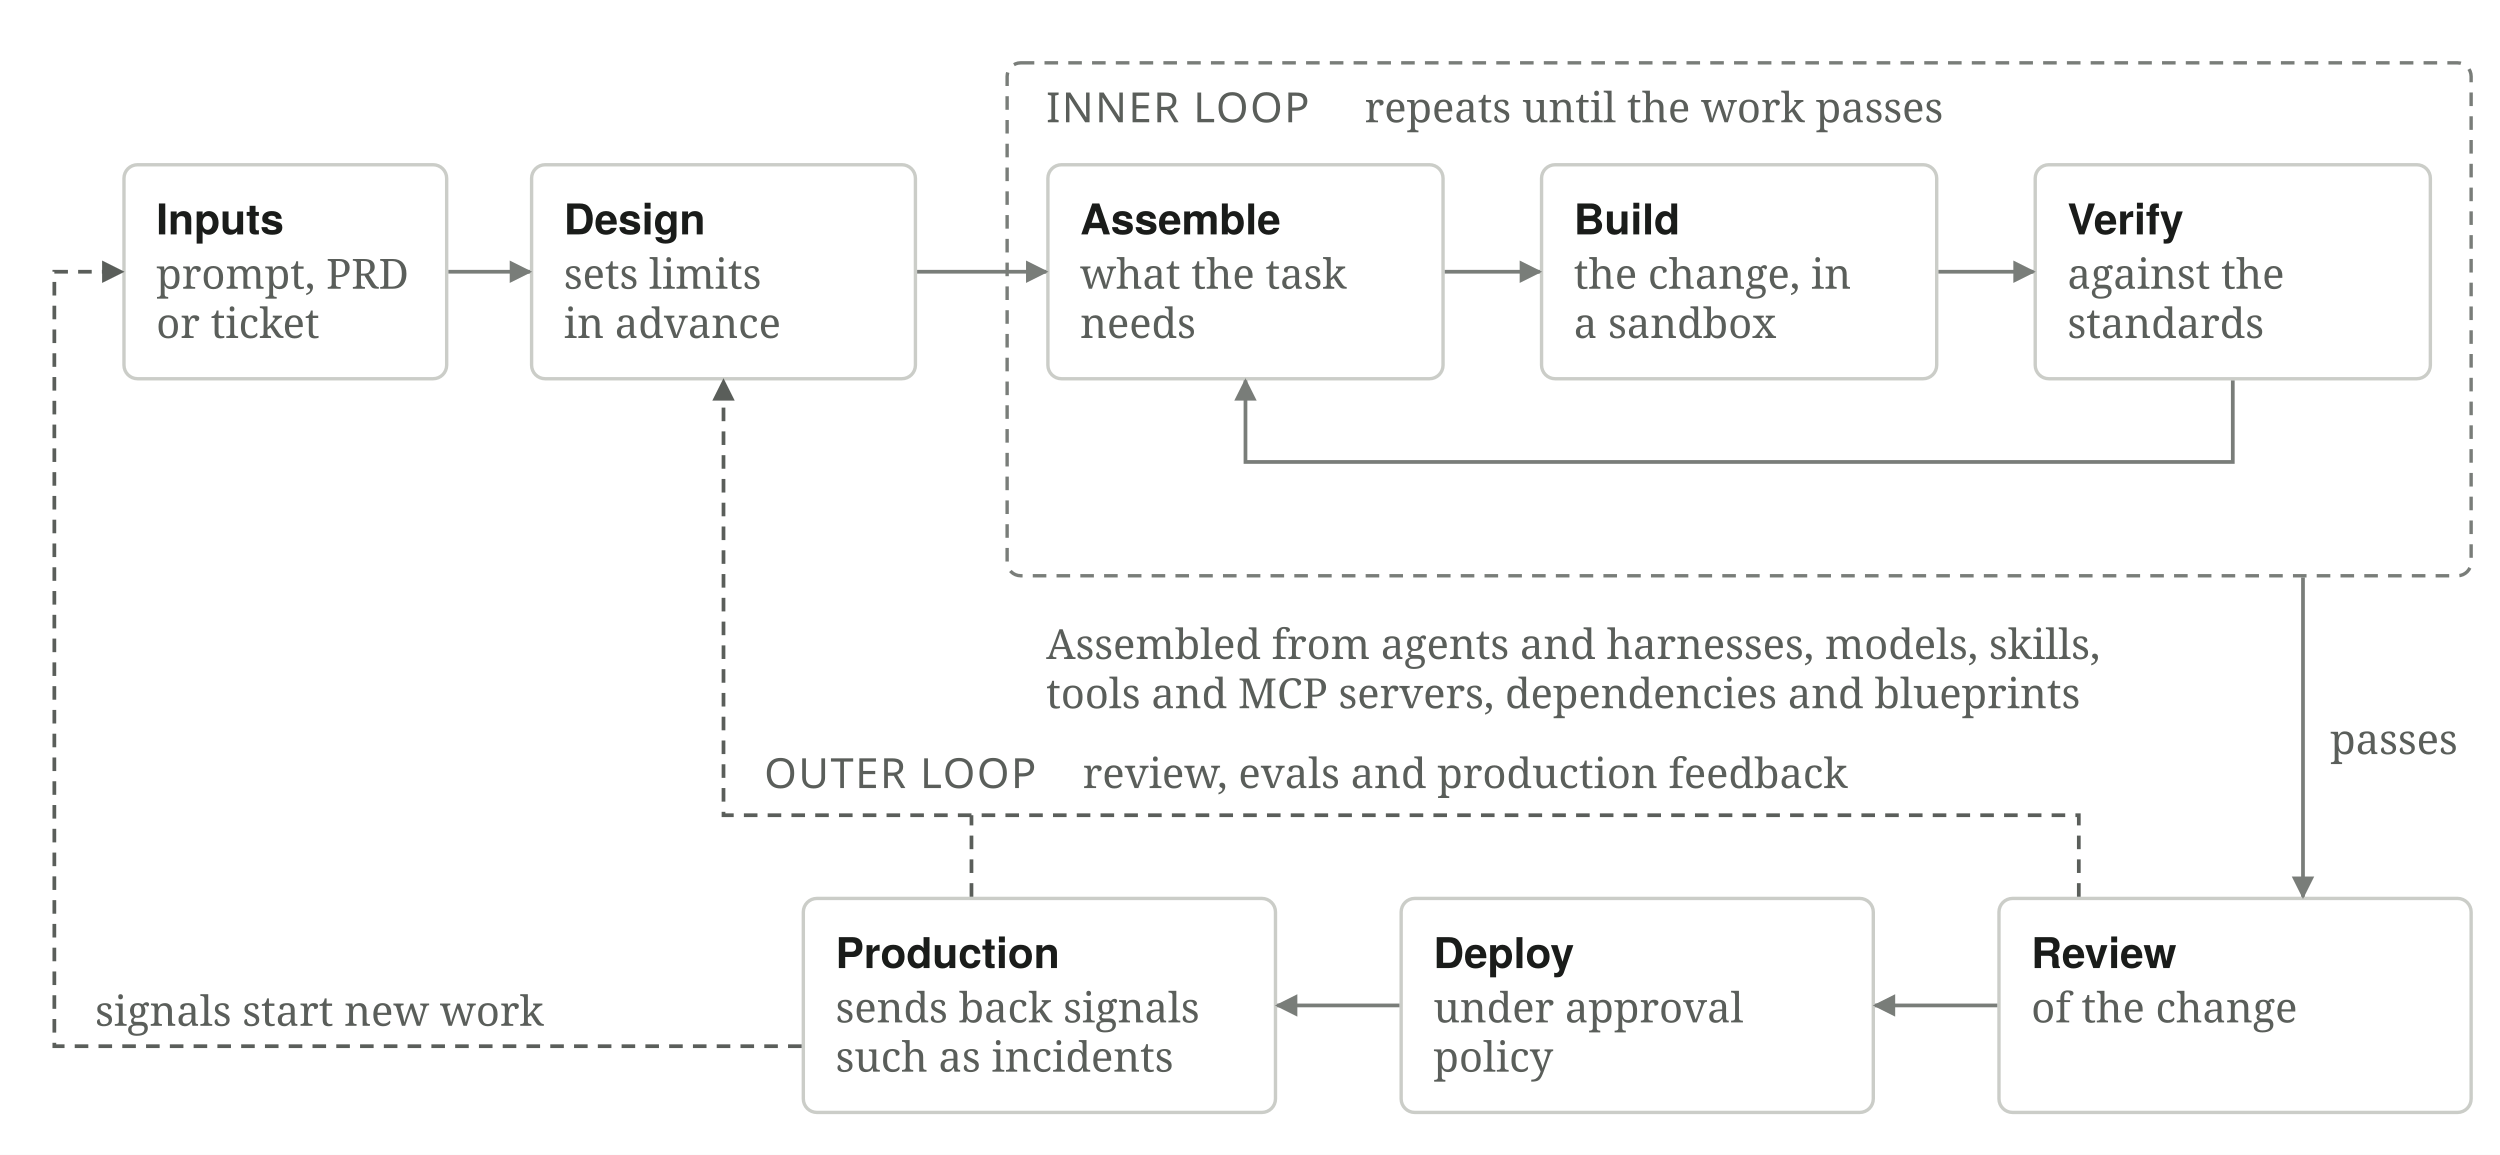
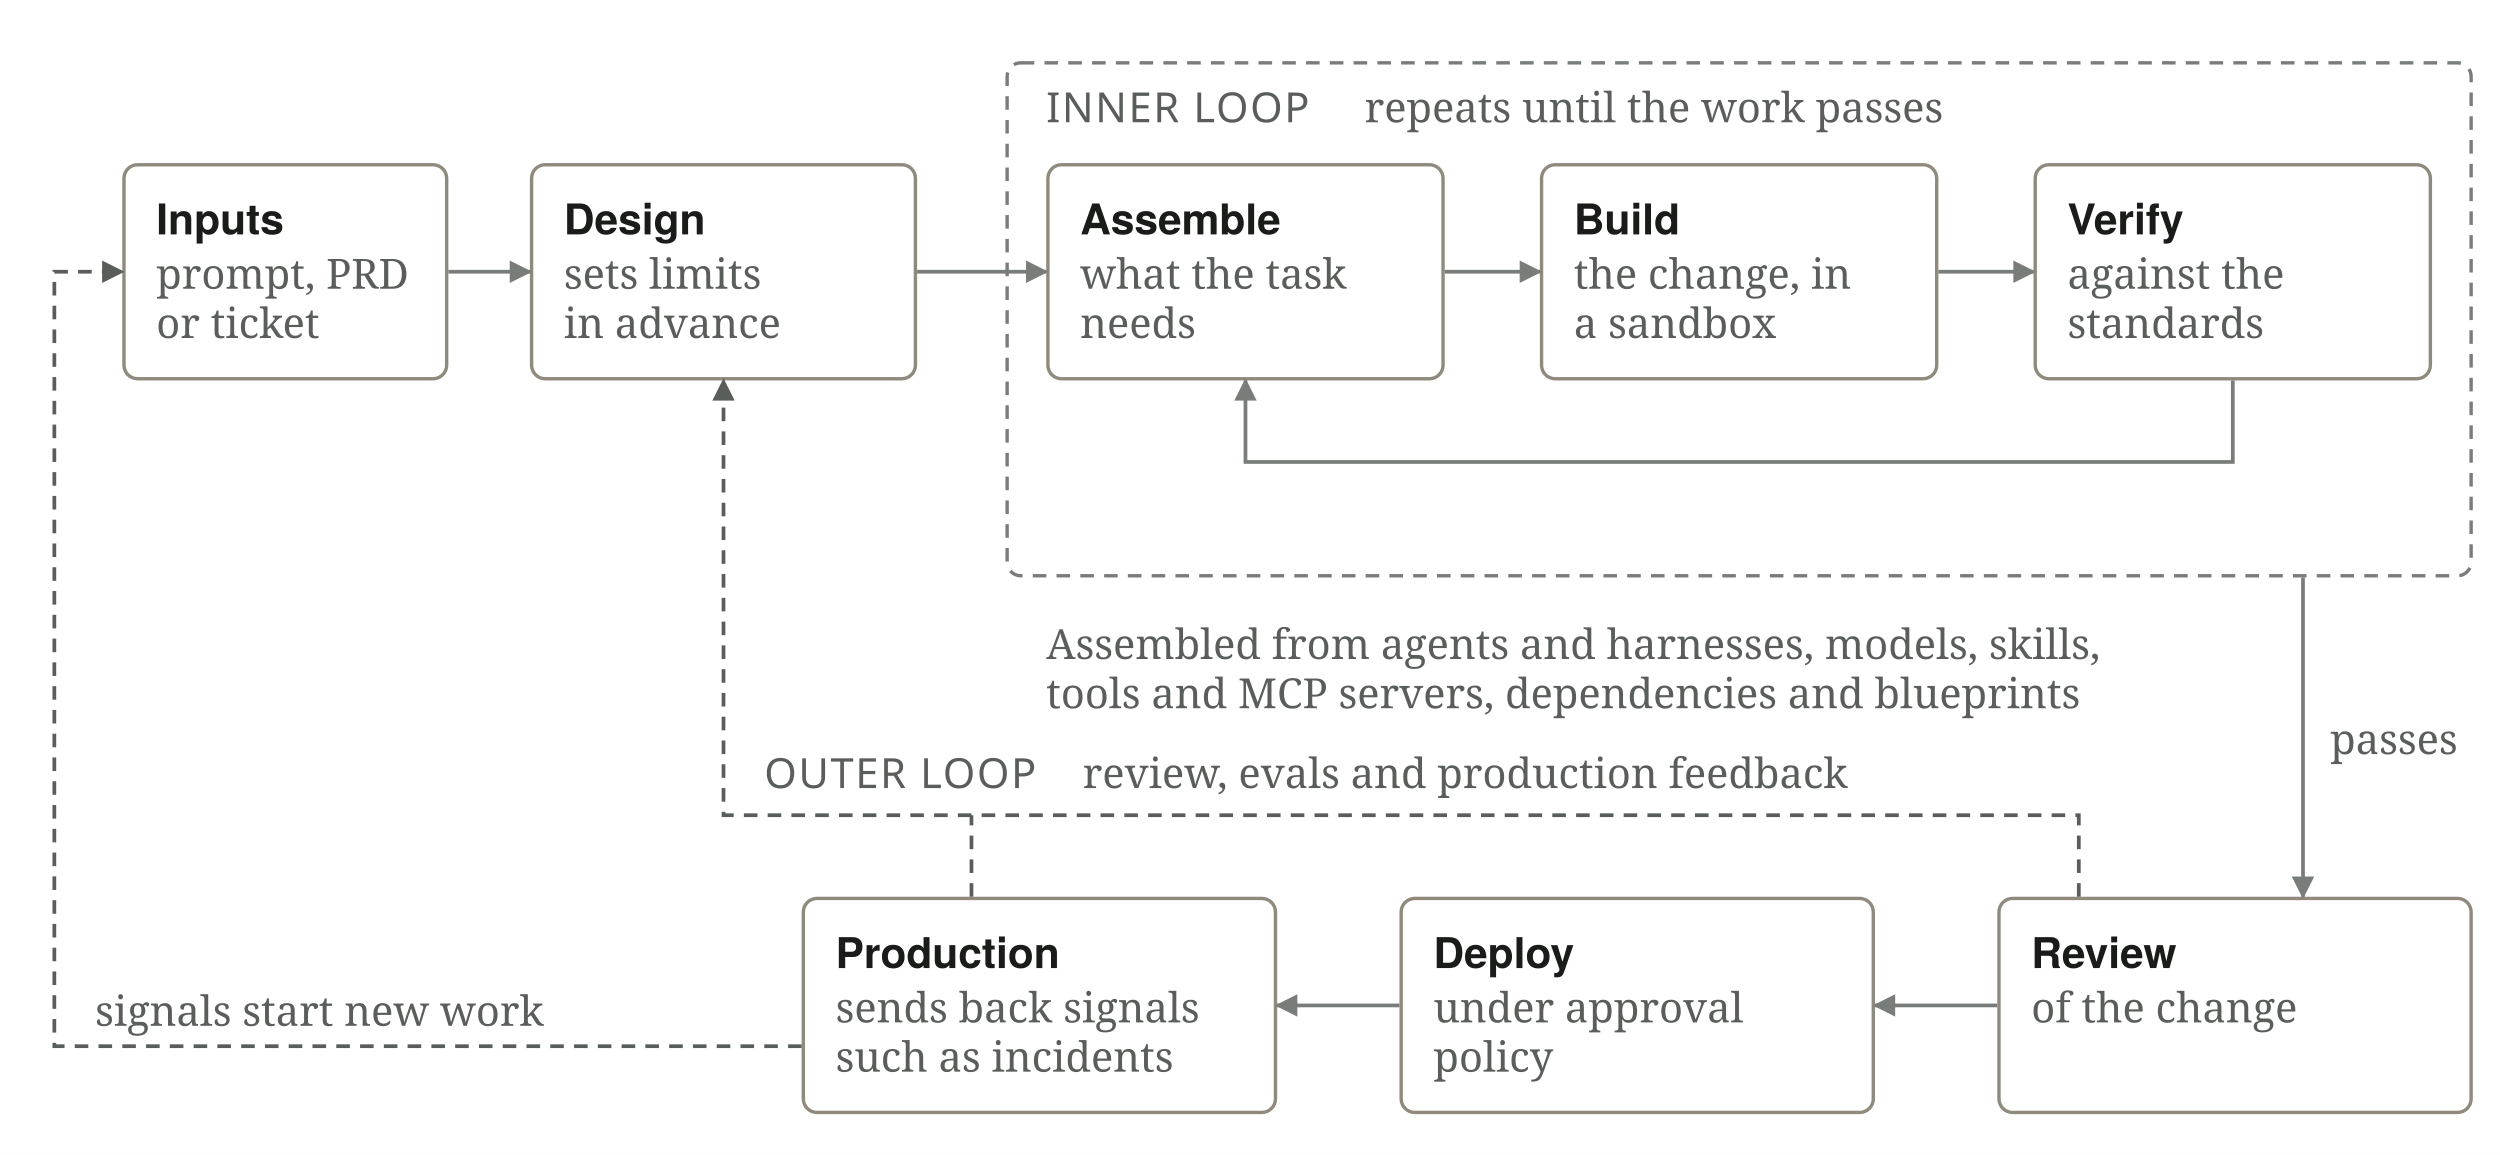
<svg xmlns="http://www.w3.org/2000/svg" viewBox="0 0 736 340" width="736" height="340" role="img" aria-labelledby="sf1-t sf1-d">
  <rect width="736" height="340" fill="#FFFFFF" />
  <defs>
    <marker id="sf1-a" viewBox="0 0 10 10" refX="9" refY="5" markerWidth="6" markerHeight="6" orient="auto-start-reverse">
      <path d="M0 0 L10 5 L0 10 z" fill="#797D79" />
    </marker>
    <marker id="sf1-g" viewBox="0 0 10 10" refX="9" refY="5" markerWidth="6" markerHeight="6" orient="auto-start-reverse">
      <path d="M0 0 L10 5 L0 10 z" fill="#5A7A00" />
    </marker>
    <marker id="sf1-s" viewBox="0 0 10 10" refX="9" refY="5" markerWidth="6" markerHeight="6" orient="auto-start-reverse">
      <path d="M0 0 L10 5 L0 10 z" fill="#5A5E5A" />
    </marker>
  </defs>
  <g transform="translate(8 8)">
-     <rect x="28.5" y="40.5" width="95" height="63" rx="4" fill="none" stroke="#CBCDC8" stroke-width="1" />
+     <rect x="28.5" y="40.5" width="95" height="63" rx="4" fill="none" stroke="#8F8A7C" stroke-width="1" />
    <text x="38" y="61" font-family="Figtree,'Avenir Next','Helvetica Neue',sans-serif" font-size="12.5" fill="#1A1C1A" font-weight="600">Inputs</text>
    <text x="38" y="77.0" font-family="'IBM Plex Serif',Charter,Georgia,serif" font-size="12.25" fill="#5A5E5A" font-weight="400">prompt, PRD</text>
    <text x="38" y="91.5" font-family="'IBM Plex Serif',Charter,Georgia,serif" font-size="12.25" fill="#5A5E5A" font-weight="400">or ticket</text>
-     <rect x="148.5" y="40.5" width="113" height="63" rx="4" fill="none" stroke="#CBCDC8" stroke-width="1" />
+     <rect x="148.5" y="40.5" width="113" height="63" rx="4" fill="none" stroke="#8F8A7C" stroke-width="1" />
    <text x="158" y="61" font-family="Figtree,'Avenir Next','Helvetica Neue',sans-serif" font-size="12.5" fill="#1A1C1A" font-weight="600">Design</text>
    <text x="158" y="77.0" font-family="'IBM Plex Serif',Charter,Georgia,serif" font-size="12.25" fill="#5A5E5A" font-weight="400">sets limits</text>
    <text x="158" y="91.5" font-family="'IBM Plex Serif',Charter,Georgia,serif" font-size="12.25" fill="#5A5E5A" font-weight="400">in advance</text>
    <path d="M124 72 L148 72" fill="none" stroke="#797D79" stroke-width="1.1" marker-end="url(#sf1-a)" />
    <rect x="288.5" y="10.5" width="431" height="151" rx="4" fill="none" stroke="#797D79" stroke-width="1" stroke-dasharray="4 3" />
    <text x="300" y="28" font-family="'Chakra Petch','Avenir Next',sans-serif" font-size="12.25" fill="#5A5E5A" font-weight="500" letter-spacing="0.04em">INNER LOOP</text>
    <text x="393.75" y="28" font-family="'IBM Plex Serif',Charter,Georgia,serif" font-size="12.25" fill="#5A5E5A" font-weight="400">repeats until the work passes</text>
-     <rect x="300.5" y="40.5" width="116.333" height="63" rx="4" fill="none" stroke="#CBCDC8" stroke-width="1" />
+     <rect x="300.5" y="40.5" width="116.333" height="63" rx="4" fill="none" stroke="#8F8A7C" stroke-width="1" />
    <text x="310.0" y="61" font-family="Figtree,'Avenir Next','Helvetica Neue',sans-serif" font-size="12.5" fill="#1A1C1A" font-weight="600">Assemble</text>
    <text x="310.0" y="77.0" font-family="'IBM Plex Serif',Charter,Georgia,serif" font-size="12.25" fill="#5A5E5A" font-weight="400">what the task</text>
    <text x="310.0" y="91.5" font-family="'IBM Plex Serif',Charter,Georgia,serif" font-size="12.25" fill="#5A5E5A" font-weight="400">needs</text>
-     <rect x="445.833" y="40.5" width="116.333" height="63" rx="4" fill="none" stroke="#CBCDC8" stroke-width="1" />
+     <rect x="445.833" y="40.5" width="116.333" height="63" rx="4" fill="none" stroke="#8F8A7C" stroke-width="1" />
    <text x="455.333" y="61" font-family="Figtree,'Avenir Next','Helvetica Neue',sans-serif" font-size="12.5" fill="#1A1C1A" font-weight="600">Build</text>
    <text x="455.333" y="77.0" font-family="'IBM Plex Serif',Charter,Georgia,serif" font-size="12.25" fill="#5A5E5A" font-weight="400">the change, in</text>
    <text x="455.333" y="91.5" font-family="'IBM Plex Serif',Charter,Georgia,serif" font-size="12.25" fill="#5A5E5A" font-weight="400">a sandbox</text>
-     <rect x="591.167" y="40.5" width="116.333" height="63" rx="4" fill="none" stroke="#CBCDC8" stroke-width="1" />
+     <rect x="591.167" y="40.5" width="116.333" height="63" rx="4" fill="none" stroke="#8F8A7C" stroke-width="1" />
    <text x="600.667" y="61" font-family="Figtree,'Avenir Next','Helvetica Neue',sans-serif" font-size="12.5" fill="#1A1C1A" font-weight="600">Verify</text>
    <text x="600.667" y="77.0" font-family="'IBM Plex Serif',Charter,Georgia,serif" font-size="12.25" fill="#5A5E5A" font-weight="400">against the</text>
    <text x="600.667" y="91.5" font-family="'IBM Plex Serif',Charter,Georgia,serif" font-size="12.25" fill="#5A5E5A" font-weight="400">standards</text>
    <path d="M262 72 L300 72" fill="none" stroke="#797D79" stroke-width="1.1" marker-end="url(#sf1-a)" />
    <path d="M417.333 72 L445.333 72" fill="none" stroke="#797D79" stroke-width="1.1" marker-end="url(#sf1-a)" />
    <path d="M562.667 72 L590.667 72" fill="none" stroke="#797D79" stroke-width="1.1" marker-end="url(#sf1-a)" />
    <path d="M649.333 104 L649.333 128 L358.667 128 L358.667 104" fill="none" stroke="#797D79" stroke-width="1.1" marker-end="url(#sf1-a)" />
    <text x="300.0" y="186" font-family="'IBM Plex Serif',Charter,Georgia,serif" font-size="12.25" fill="#5A5E5A" font-weight="400">Assembled from agents and harnesses, models, skills,</text>
    <text x="300.0" y="200.5" font-family="'IBM Plex Serif',Charter,Georgia,serif" font-size="12.25" fill="#5A5E5A" font-weight="400">tools and MCP servers, dependencies and blueprints</text>
-     <rect x="580.5" y="256.5" width="139" height="63" rx="4" fill="none" stroke="#CBCDC8" stroke-width="1" />
+     <rect x="580.5" y="256.5" width="139" height="63" rx="4" fill="none" stroke="#8F8A7C" stroke-width="1" />
    <text x="590" y="277" font-family="Figtree,'Avenir Next','Helvetica Neue',sans-serif" font-size="12.5" fill="#1A1C1A" font-weight="600">Review</text>
    <text x="590" y="293.0" font-family="'IBM Plex Serif',Charter,Georgia,serif" font-size="12.25" fill="#5A5E5A" font-weight="400">of the change</text>
-     <rect x="404.5" y="256.5" width="139" height="63" rx="4" fill="none" stroke="#CBCDC8" stroke-width="1" />
+     <rect x="404.5" y="256.5" width="139" height="63" rx="4" fill="none" stroke="#8F8A7C" stroke-width="1" />
    <text x="414" y="277" font-family="Figtree,'Avenir Next','Helvetica Neue',sans-serif" font-size="12.5" fill="#1A1C1A" font-weight="600">Deploy</text>
    <text x="414" y="293.0" font-family="'IBM Plex Serif',Charter,Georgia,serif" font-size="12.25" fill="#5A5E5A" font-weight="400">under approval</text>
    <text x="414" y="307.5" font-family="'IBM Plex Serif',Charter,Georgia,serif" font-size="12.25" fill="#5A5E5A" font-weight="400">policy</text>
-     <rect x="228.5" y="256.5" width="139" height="63" rx="4" fill="none" stroke="#CBCDC8" stroke-width="1" />
+     <rect x="228.5" y="256.5" width="139" height="63" rx="4" fill="none" stroke="#8F8A7C" stroke-width="1" />
    <text x="238" y="277" font-family="Figtree,'Avenir Next','Helvetica Neue',sans-serif" font-size="12.5" fill="#1A1C1A" font-weight="600">Production</text>
    <text x="238" y="293.0" font-family="'IBM Plex Serif',Charter,Georgia,serif" font-size="12.25" fill="#5A5E5A" font-weight="400">sends back signals</text>
    <text x="238" y="307.5" font-family="'IBM Plex Serif',Charter,Georgia,serif" font-size="12.25" fill="#5A5E5A" font-weight="400">such as incidents</text>
    <path d="M670 162 L670 256" fill="none" stroke="#797D79" stroke-width="1.1" marker-end="url(#sf1-a)" />
    <text x="678.0" y="214" font-family="'IBM Plex Serif',Charter,Georgia,serif" font-size="12.25" fill="#5A5E5A" font-weight="400">passes</text>
    <path d="M580 288 L544 288" fill="none" stroke="#797D79" stroke-width="1.1" marker-end="url(#sf1-a)" />
    <path d="M404 288 L368 288" fill="none" stroke="#797D79" stroke-width="1.1" marker-end="url(#sf1-a)" />
    <path d="M604 256 L604 232 L205 232 L205 104" fill="none" stroke="#5A5E5A" stroke-width="1.1" stroke-dasharray="4 3" marker-end="url(#sf1-s)" />
    <path d="M278 256 L278 232" fill="none" stroke="#5A5E5A" stroke-width="1.1" stroke-dasharray="4 3" />
    <text x="217.0" y="224" font-family="'Chakra Petch','Avenir Next',sans-serif" font-size="12.25" fill="#5A5E5A" font-weight="500" letter-spacing="0.04em">OUTER LOOP</text>
    <text x="310.75" y="224" font-family="'IBM Plex Serif',Charter,Georgia,serif" font-size="12.25" fill="#5A5E5A" font-weight="400">review, evals and production feedback</text>
    <path d="M228 300 L8 300 L8 72 L28 72" fill="none" stroke="#5A5E5A" stroke-width="1.1" stroke-dasharray="4 3" marker-end="url(#sf1-s)" />
    <text x="20" y="294.0" font-family="'IBM Plex Serif',Charter,Georgia,serif" font-size="12.25" fill="#5A5E5A" font-weight="400">signals start new work</text>
  </g>
</svg>
